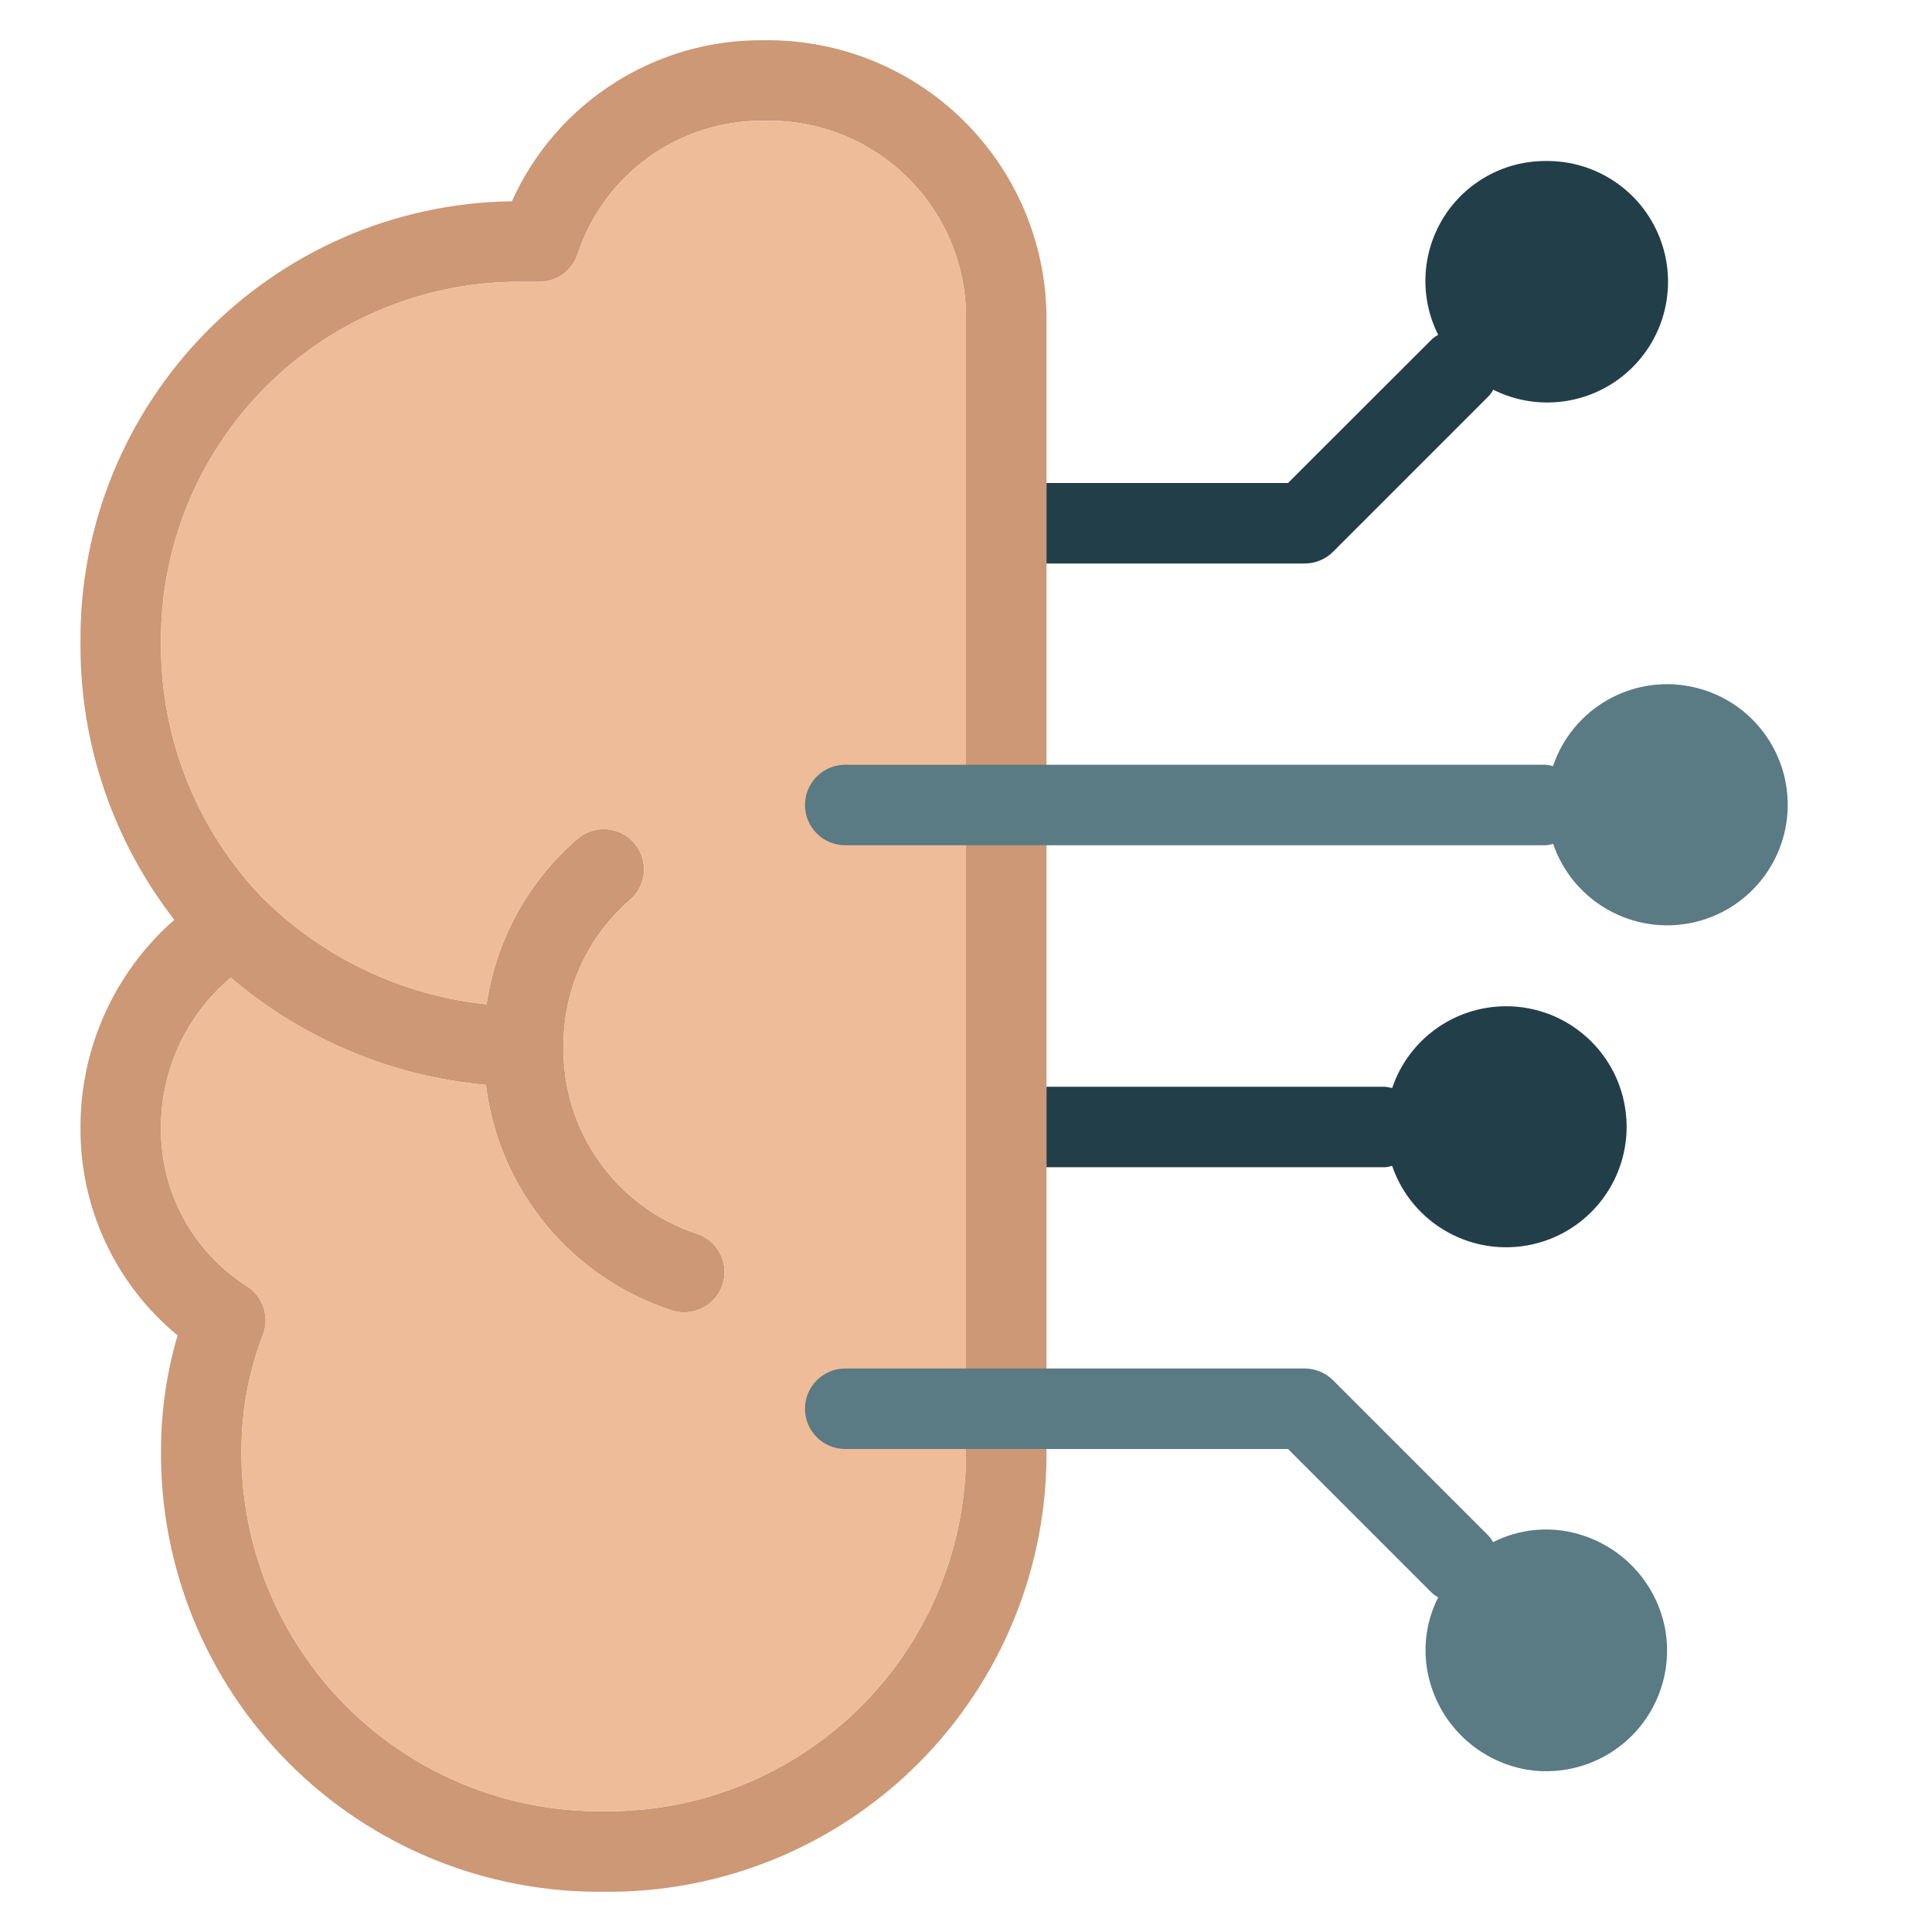
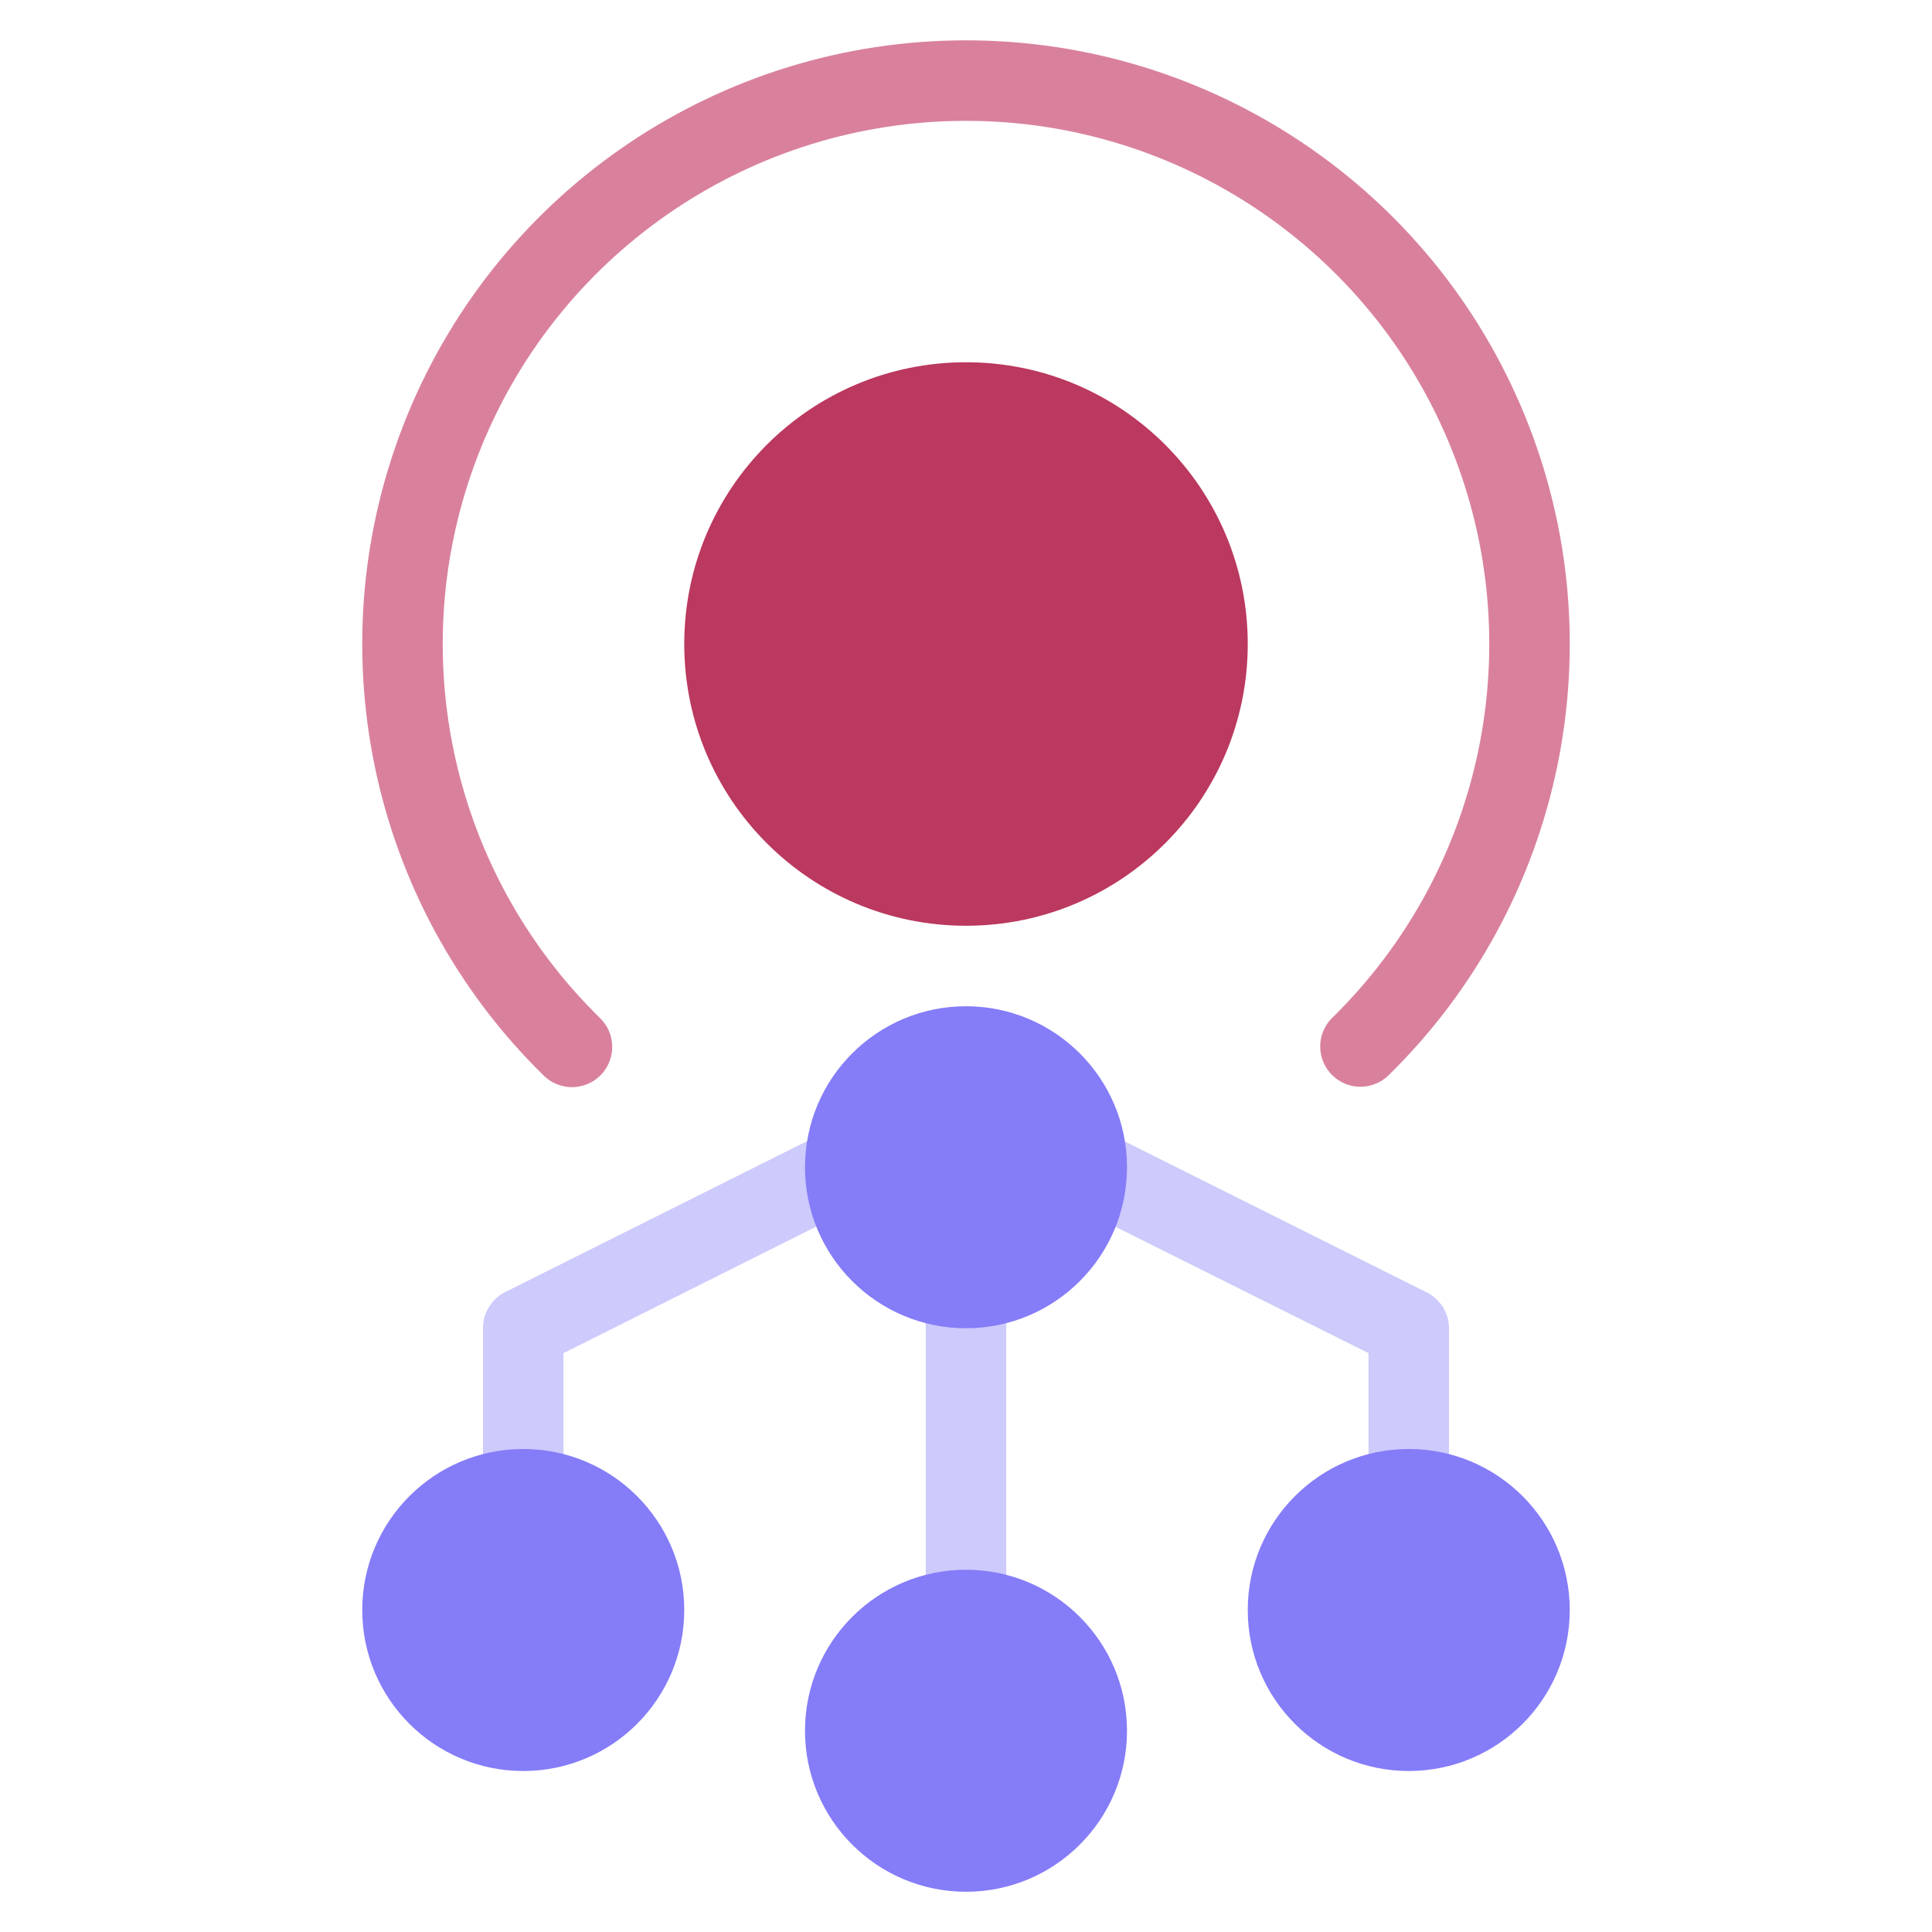
<svg xmlns="http://www.w3.org/2000/svg" height="48" width="48" viewBox="0 0 48 48">
  <g class="nc-icon-wrapper">
-     <path d="M19,1a6.786,6.786,0,0,0-6.282,4A10.879,10.879,0,0,0,2,16a11.077,11.077,0,0,0,2.331,6.852A6.838,6.838,0,0,0,2,28a6.63,6.63,0,0,0,2.412,5.178A10.183,10.183,0,0,0,4,36,10.883,10.883,0,0,0,15,47,10.883,10.883,0,0,0,26,36V8A6.926,6.926,0,0,0,19,1Zm5,35a8.9,8.9,0,0,1-9,9,8.9,8.9,0,0,1-9-9,8.031,8.031,0,0,1,.528-2.829,1,1,0,0,0-.4-1.219A4.606,4.606,0,0,1,4,28a4.853,4.853,0,0,1,1.735-3.711,11.3,11.3,0,0,0,6.337,2.664,6.754,6.754,0,0,0,4.612,5.6,1,1,0,0,0,.632-1.9A4.819,4.819,0,0,1,14,26a4.751,4.751,0,0,1,1.64-3.632,1,1,0,1,0-1.28-1.537,6.7,6.7,0,0,0-2.27,4.122,9.287,9.287,0,0,1-5.583-2.66A9.046,9.046,0,0,1,4,16a8.9,8.9,0,0,1,9-9h.4a1,1,0,0,0,.949-.684A4.819,4.819,0,0,1,19,3a4.89,4.89,0,0,1,5,5Z" fill="#cc9875" />
-     <path d="M24,36a8.9,8.9,0,0,1-9,9,8.9,8.9,0,0,1-9-9,8.031,8.031,0,0,1,.528-2.829,1,1,0,0,0-.4-1.219A4.606,4.606,0,0,1,4,28a4.853,4.853,0,0,1,1.735-3.711,11.3,11.3,0,0,0,6.337,2.664,6.754,6.754,0,0,0,4.612,5.6,1,1,0,0,0,.632-1.9A4.819,4.819,0,0,1,14,26a4.751,4.751,0,0,1,1.64-3.632,1,1,0,1,0-1.28-1.537,6.7,6.7,0,0,0-2.27,4.122,9.287,9.287,0,0,1-5.583-2.66A9.046,9.046,0,0,1,4,16a8.9,8.9,0,0,1,9-9h.4a1,1,0,0,0,.949-.684A4.819,4.819,0,0,1,19,3a4.89,4.89,0,0,1,5,5Z" fill="#eebc99" />
-     <path d="M39.216,38.114a2.9,2.9,0,0,0-2.12.2.91.91,0,0,0-.1-.145l-3.879-3.879A1,1,0,0,0,32.414,34H21a1,1,0,0,0-1,1h0a1,1,0,0,0,1,1H32l3.586,3.586a.91.91,0,0,0,.145.1,2.9,2.9,0,0,0-.2,2.12,3.037,3.037,0,0,0,2.408,2.161,3,3,0,0,0,3.441-3.441A3.037,3.037,0,0,0,39.216,38.114Z" fill="#5a7a84" />
-     <path d="M42,17.056a2.99,2.99,0,0,0-3.416,1.979A.915.915,0,0,0,38.414,19H21a1,1,0,0,0-1,1h0a1,1,0,0,0,1,1H38.414a.915.915,0,0,0,.173-.035A2.995,2.995,0,1,0,42,17.056Z" fill="#5a7a84" />
-     <path d="M37.414,25a2.989,2.989,0,0,0-2.827,2.035A.915.915,0,0,0,34.414,27H26v2h8.414a.915.915,0,0,0,.173-.035A2.994,2.994,0,1,0,37.414,25Z" fill="#223e49" />
-     <path d="M38.414,4a2.98,2.98,0,0,0-2.683,4.318.91.91,0,0,0-.145.1L32,12H26v2h6.414a1,1,0,0,0,.707-.293L37,9.828a.91.91,0,0,0,.1-.145A3,3,0,1,0,38.414,4Z" fill="#223e49" />
+     <path d="M33.8,27a1,1,0,0,1-.7-1.714,13,13,0,1,0-18.2,0,1,1,0,1,1-1.4,1.428,15,15,0,1,1,21,0A1,1,0,0,1,33.8,27Z" fill="#d9819c" />
+     <circle cx="24" cy="16" r="7" fill="#bb385f" />
+     <path d="M24,41a1,1,0,0,1-1-1V32a1,1,0,0,1,2,0v8A1,1,0,0,1,24,41Z" fill="#cdcafc" />
+     <path d="M13,38a1,1,0,0,1-1-1V33a1,1,0,0,1,.553-.9l8-4a1,1,0,0,1,.894,1.79L14,33.618V37A1,1,0,0,1,13,38Z" fill="#cdcafc" />
+     <path d="M35,38a1,1,0,0,1-1-1V33.618L26.553,29.9a1,1,0,0,1,.894-1.79l8,4A1,1,0,0,1,36,33v4A1,1,0,0,1,35,38Z" fill="#cdcafc" />
+     <circle cx="24" cy="29" r="4" fill="#857cf8" />
+     <circle cx="24" cy="43" r="4" fill="#857cf8" />
+     <circle cx="13" cy="40" r="4" fill="#857cf8" />
+     <circle cx="35" cy="40" r="4" fill="#857cf8" />
  </g>
</svg>
